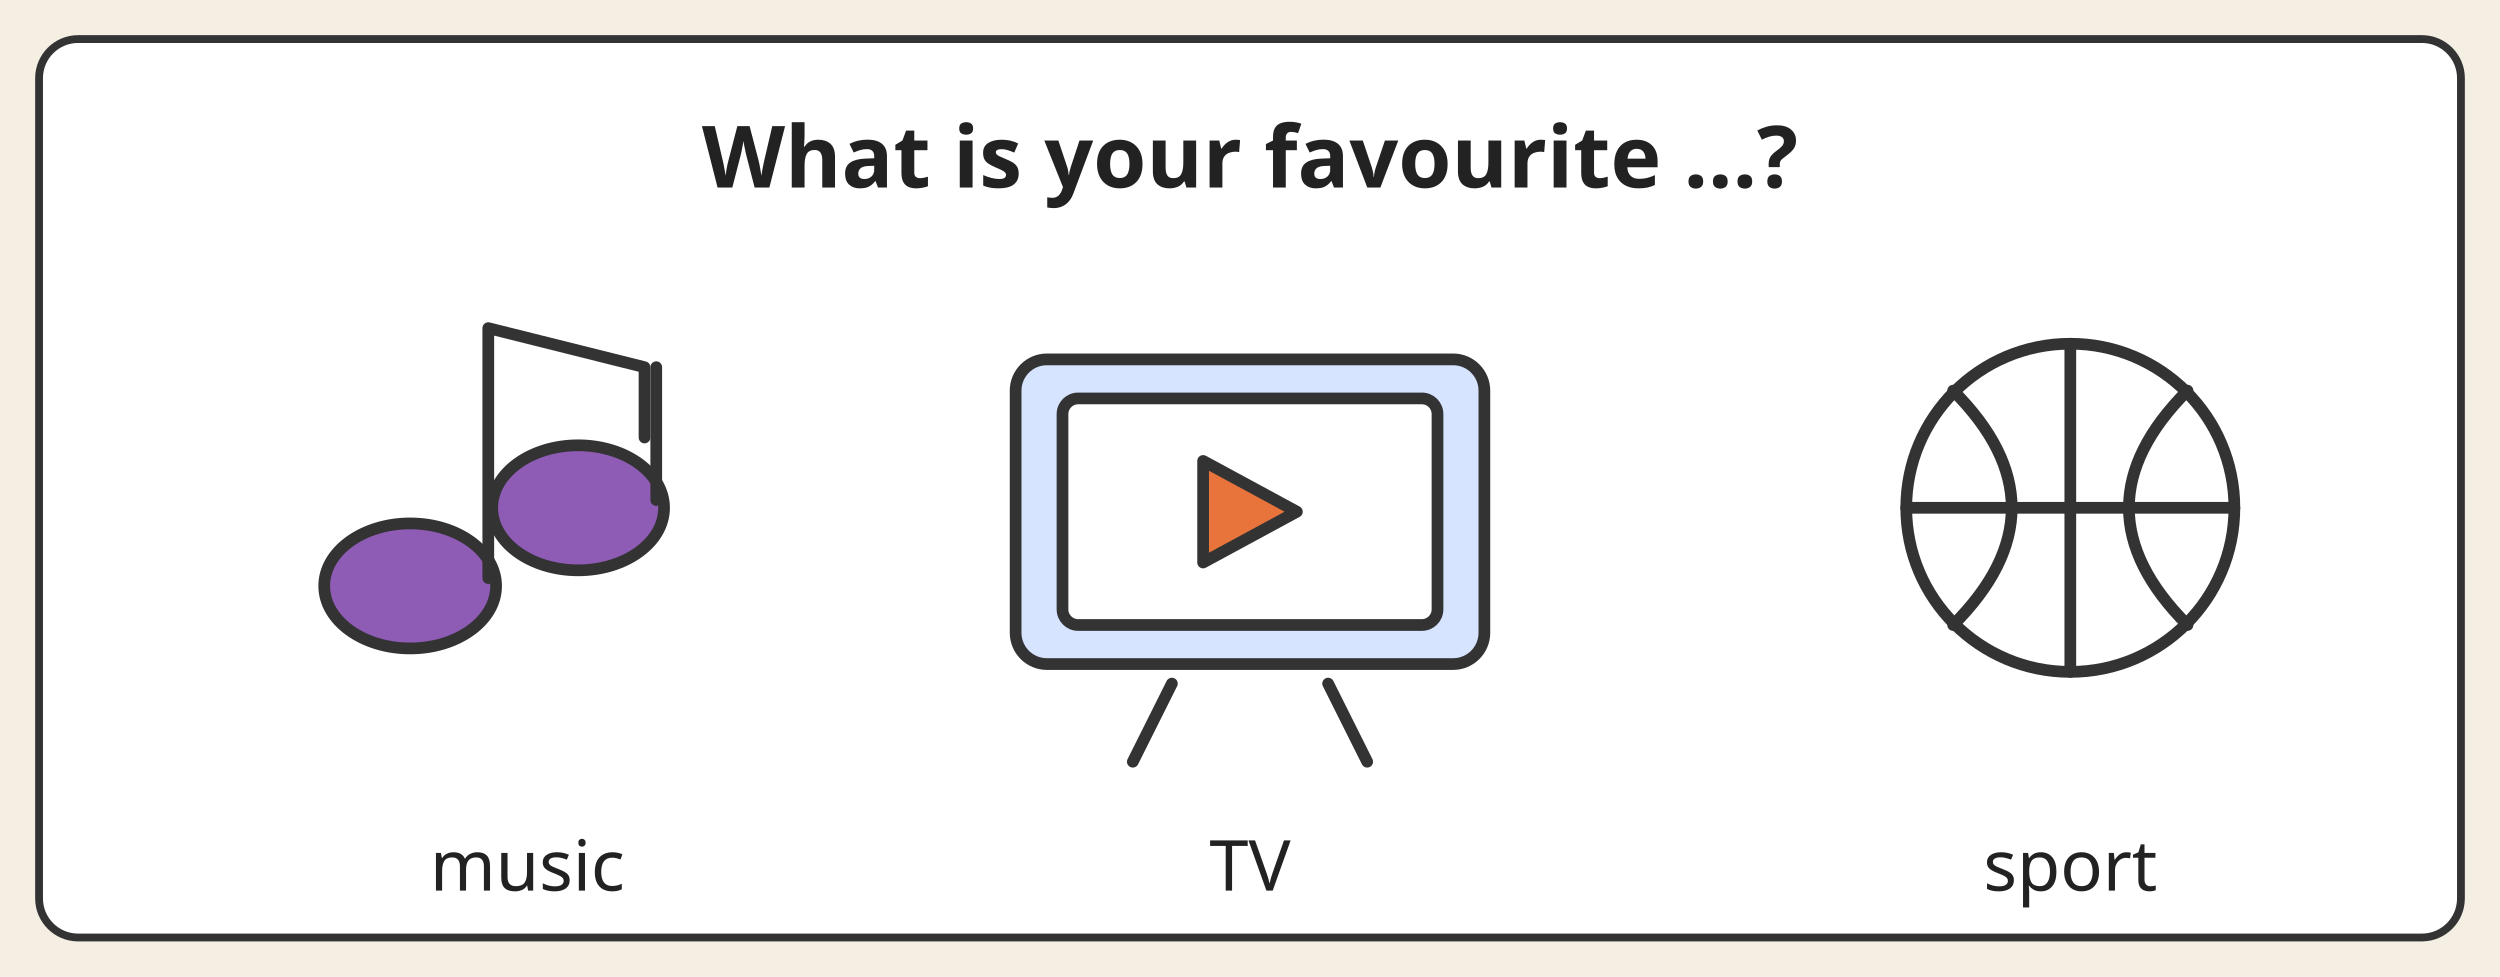
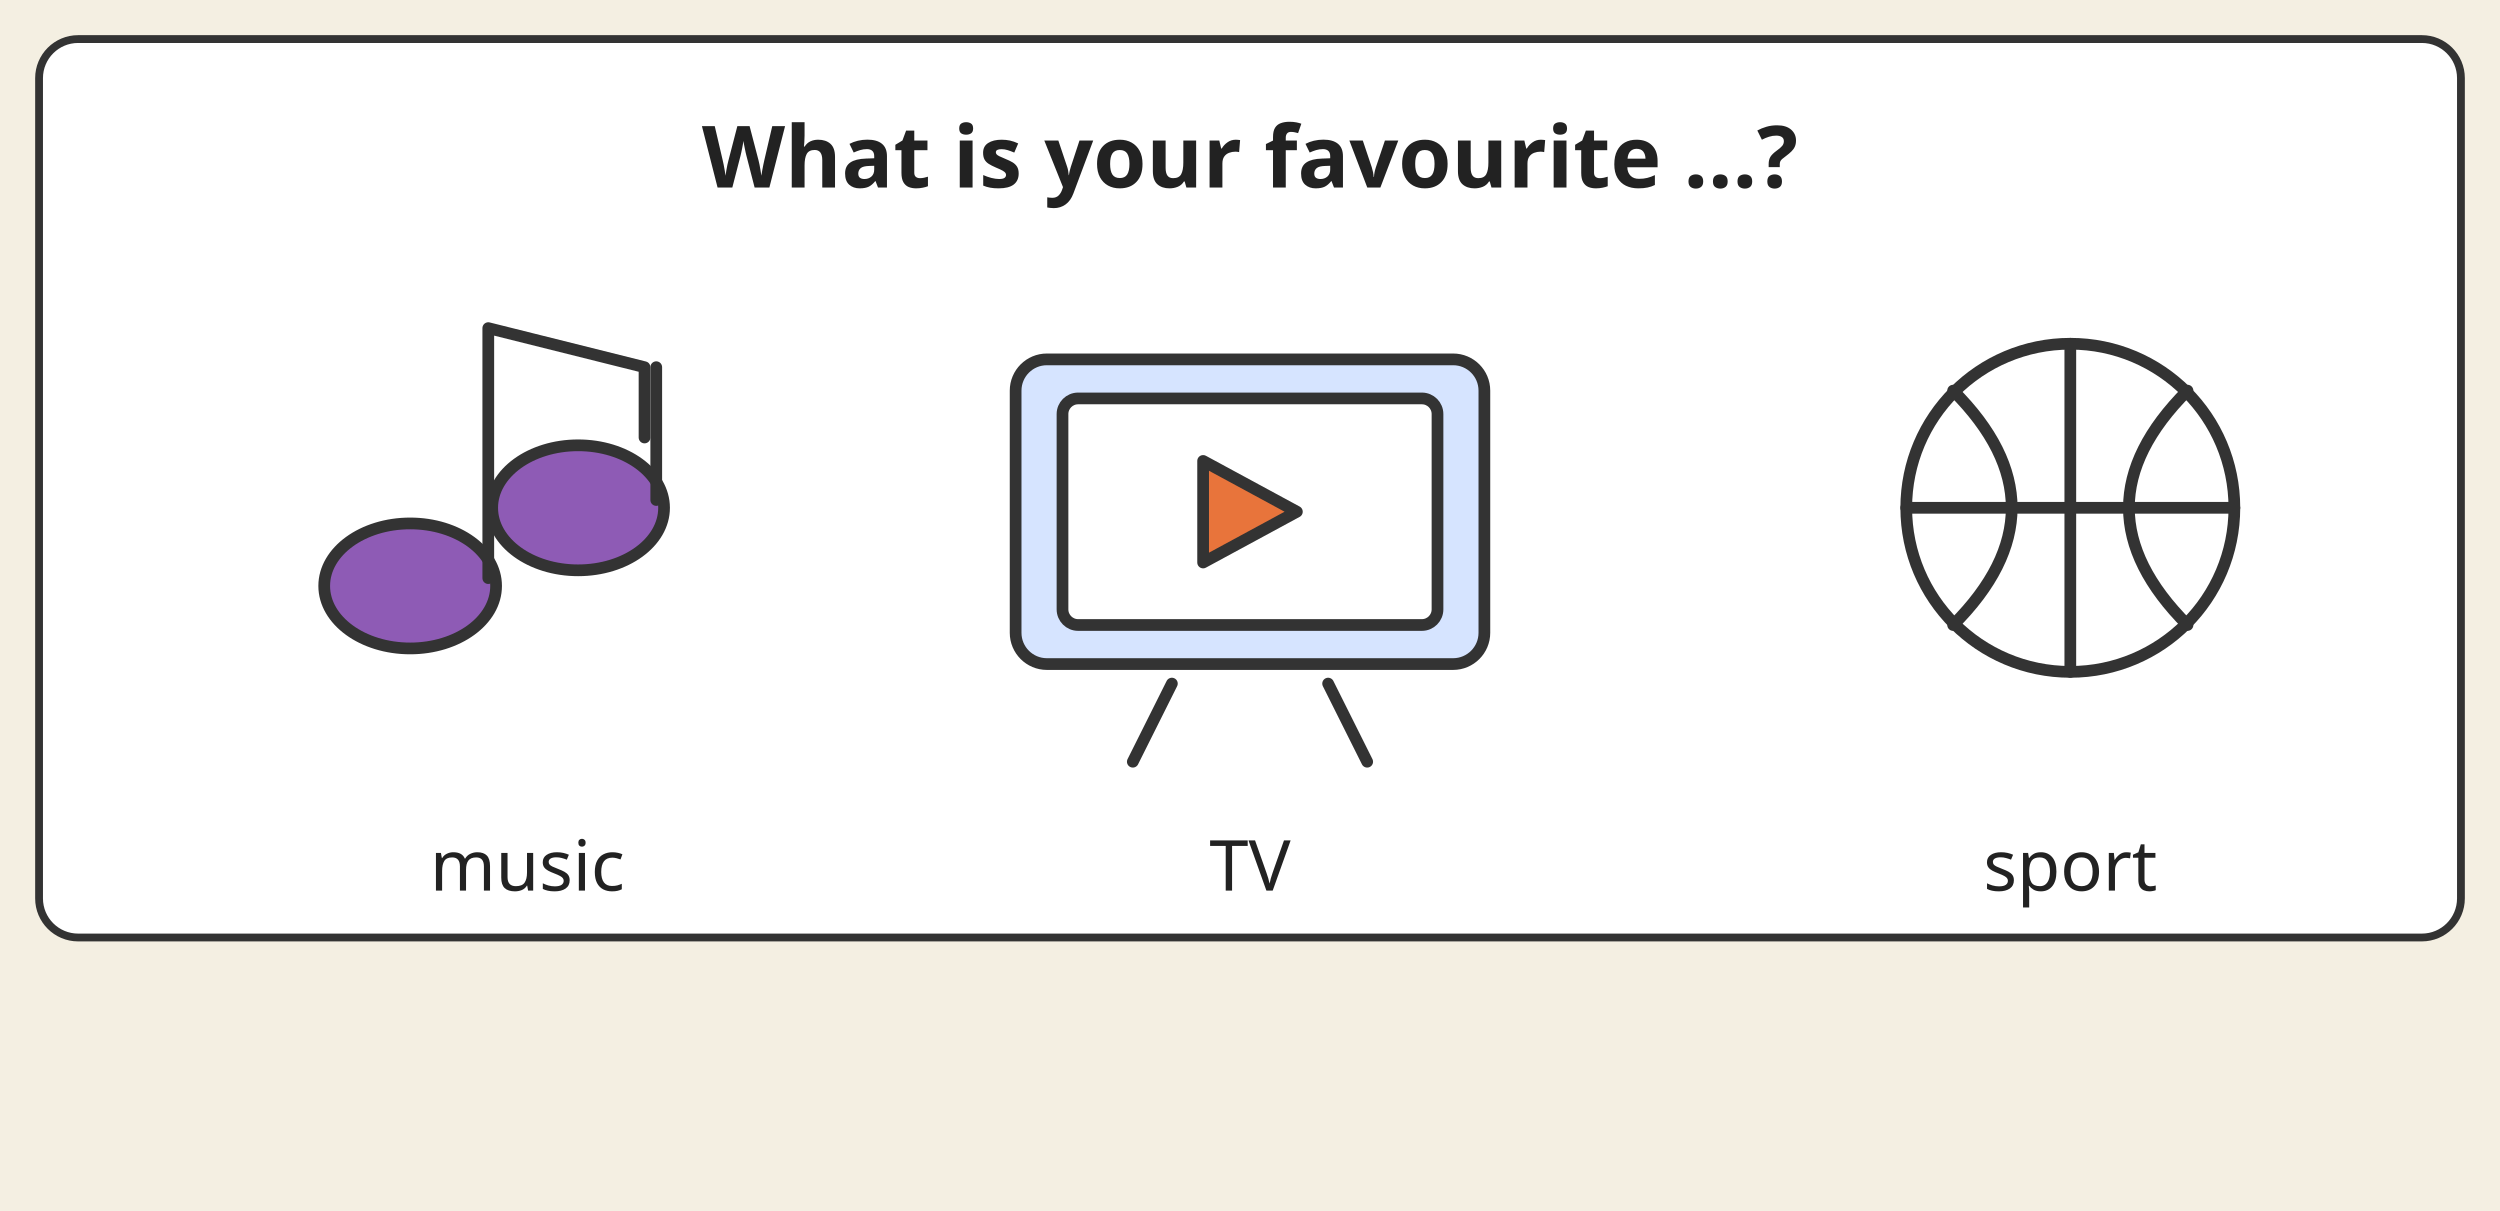
- <svg xmlns="http://www.w3.org/2000/svg" viewBox="0 0 640 250" role="img">
-   <rect width="640" height="250" fill="#f4efe2" />
+ <svg xmlns="http://www.w3.org/2000/svg" viewBox="0 0 640 310" role="img">
+   <rect width="640" height="310" fill="#f4efe2" />
  <rect x="10" y="10" width="620" height="230" rx="10" fill="#fff" stroke="#333" stroke-width="2" />
  <text x="320.0" y="48" text-anchor="middle" font-family="sans-serif" font-size="22" font-weight="bold" fill="#222">What is your favourite …?</text>
  <g stroke="#333" stroke-width="3" stroke-linejoin="round" stroke-linecap="round">
    <ellipse cx="105" cy="150" rx="22" ry="16" fill="#8e5bb5" />
    <path d="M125 148 V84 L165 94 V112" fill="none" />
    <ellipse cx="148" cy="130" rx="22" ry="16" fill="#8e5bb5" />
    <path d="M168 128 V94" fill="none" />
    <rect x="260" y="92" width="120" height="78" rx="8" fill="#d6e4ff" />
    <rect x="272" y="102" width="96" height="58" rx="4" fill="#fff" />
    <path d="M300 175 L290 195 M340 175 L350 195" fill="none" />
    <path d="M308 118 L332 131 L308 144 Z" fill="#e8743b" />
    <circle cx="530" cy="130" r="42" fill="#fff" />
    <path d="M530 88 V172 M488 130 H572" fill="none" />
    <path d="M500 100 Q530 130 500 160 M560 100 Q530 130 560 160" fill="none" />
  </g>
  <text x="135" y="228" text-anchor="middle" font-family="sans-serif" font-size="18" fill="#222">music</text>
  <text x="320" y="228" text-anchor="middle" font-family="sans-serif" font-size="18" fill="#222">TV</text>
  <text x="530" y="228" text-anchor="middle" font-family="sans-serif" font-size="18" fill="#222">sport</text>
</svg>
